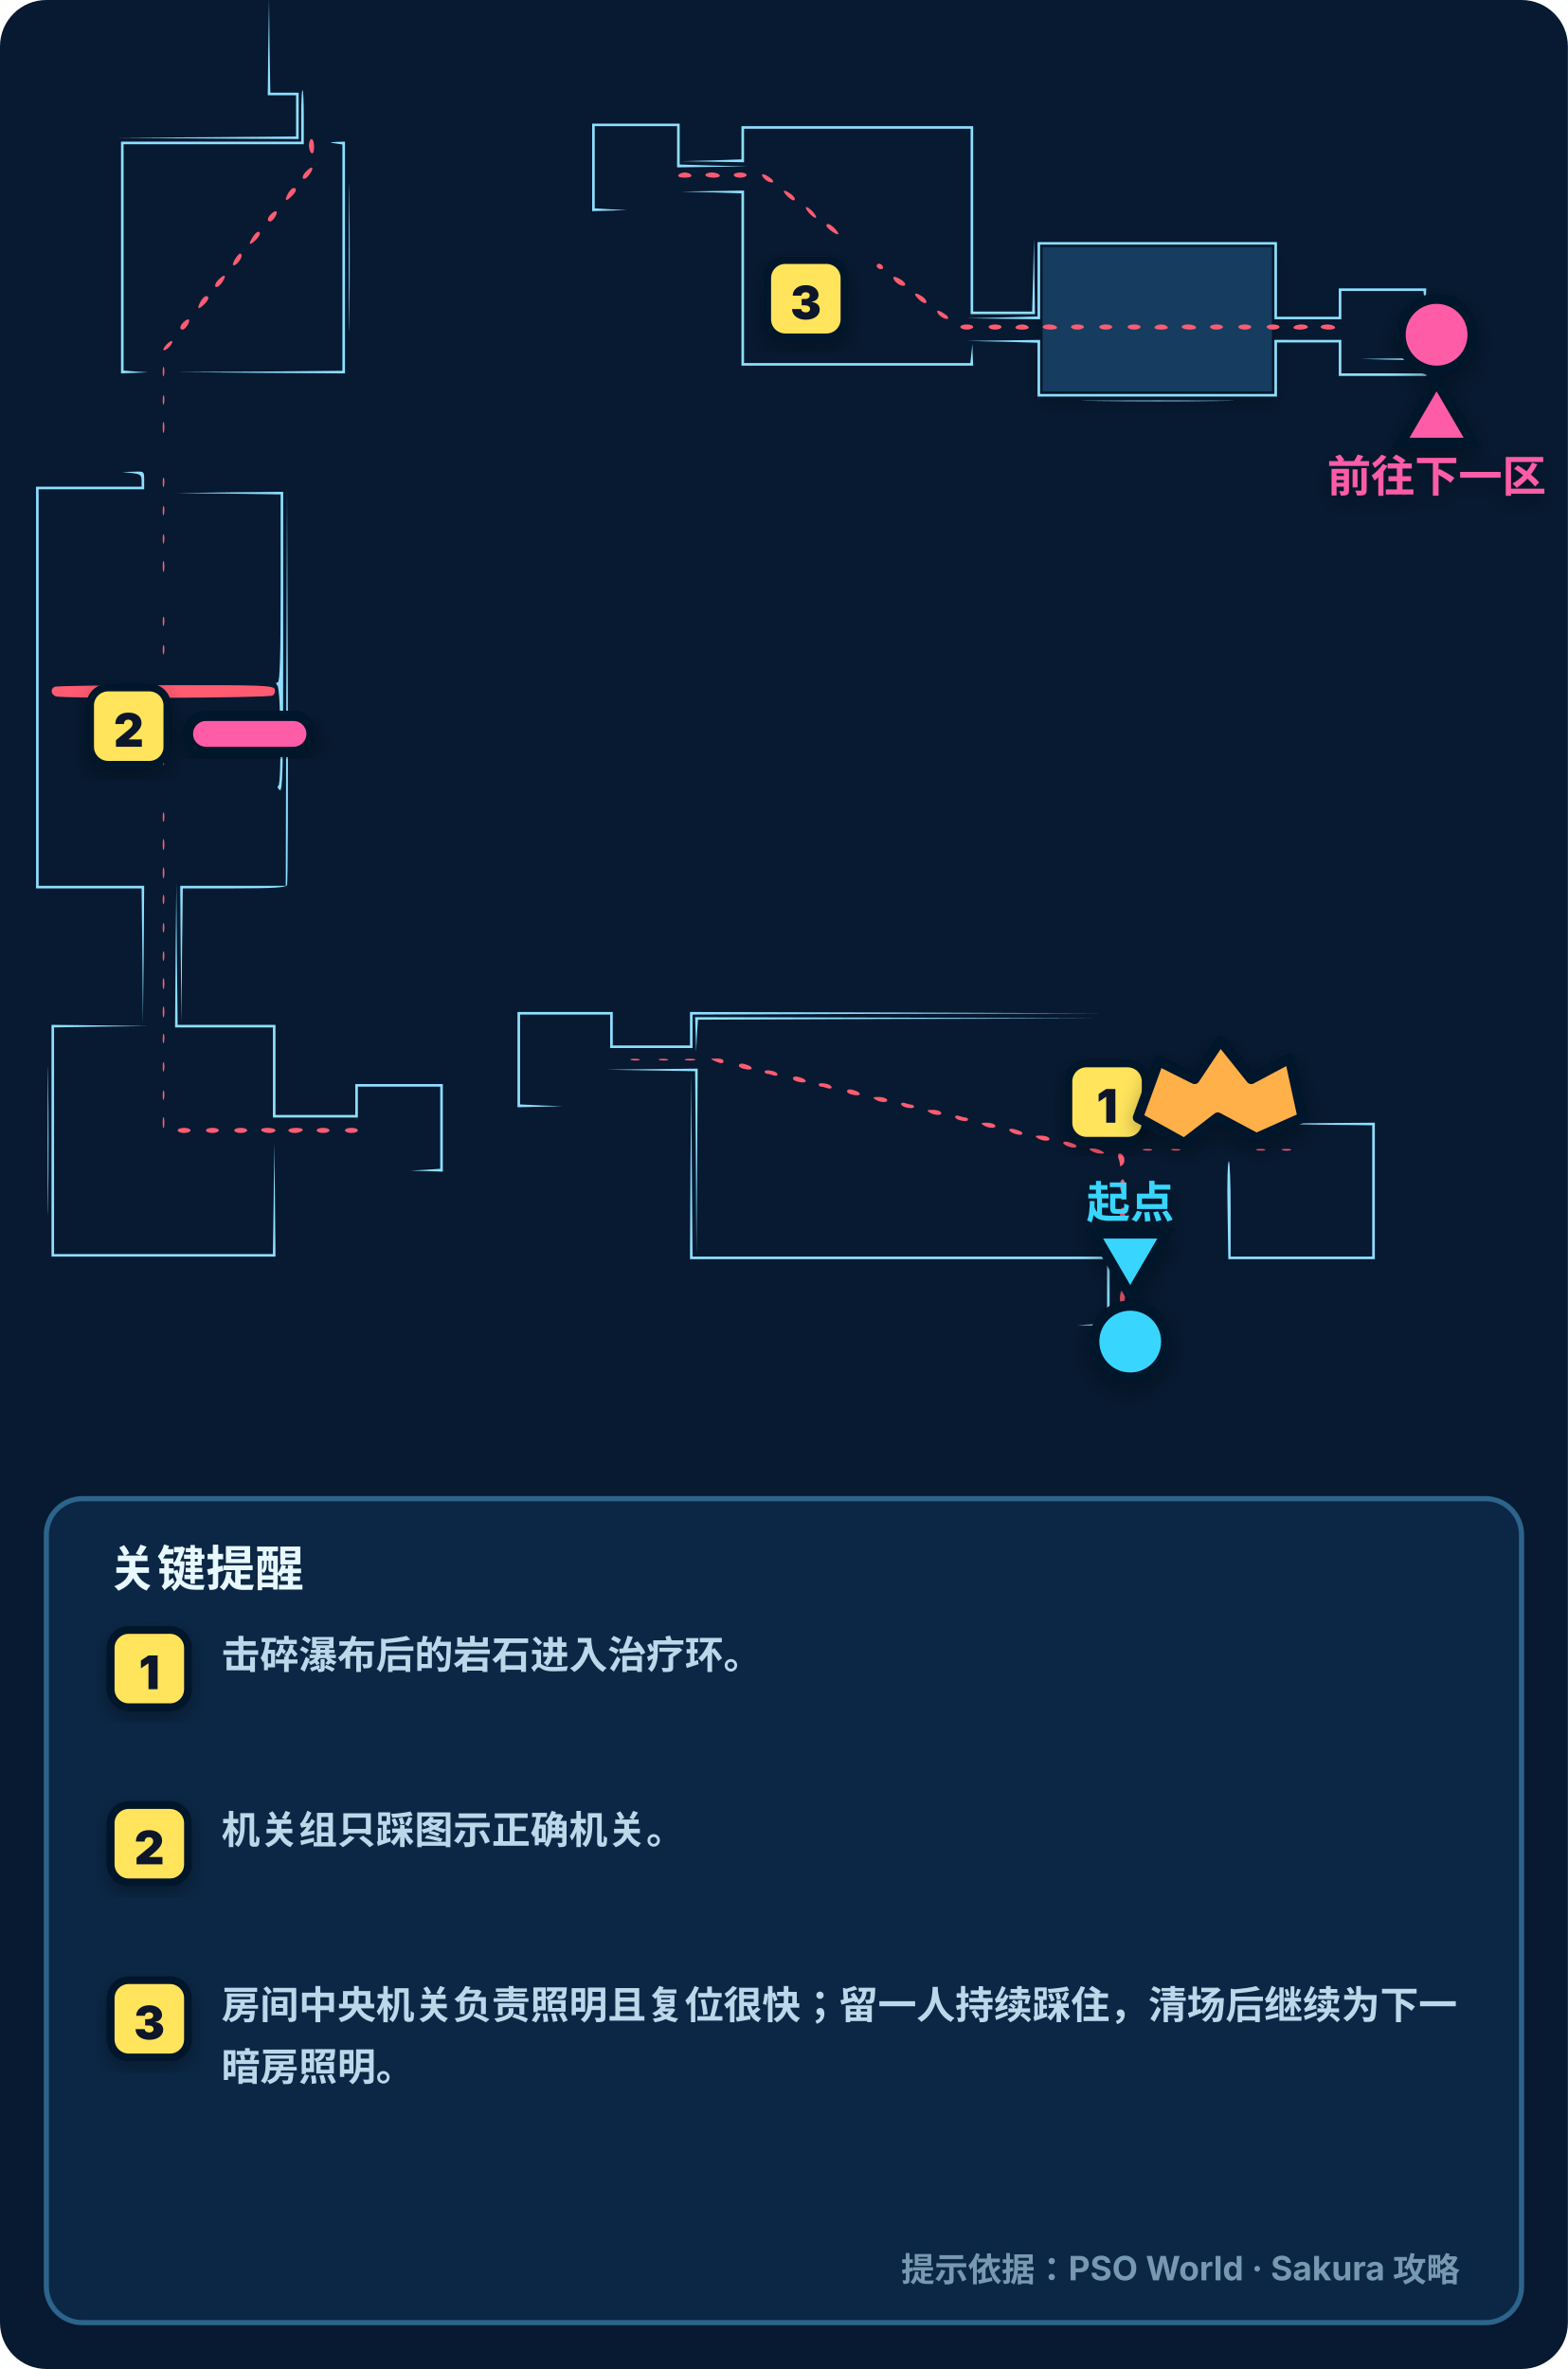
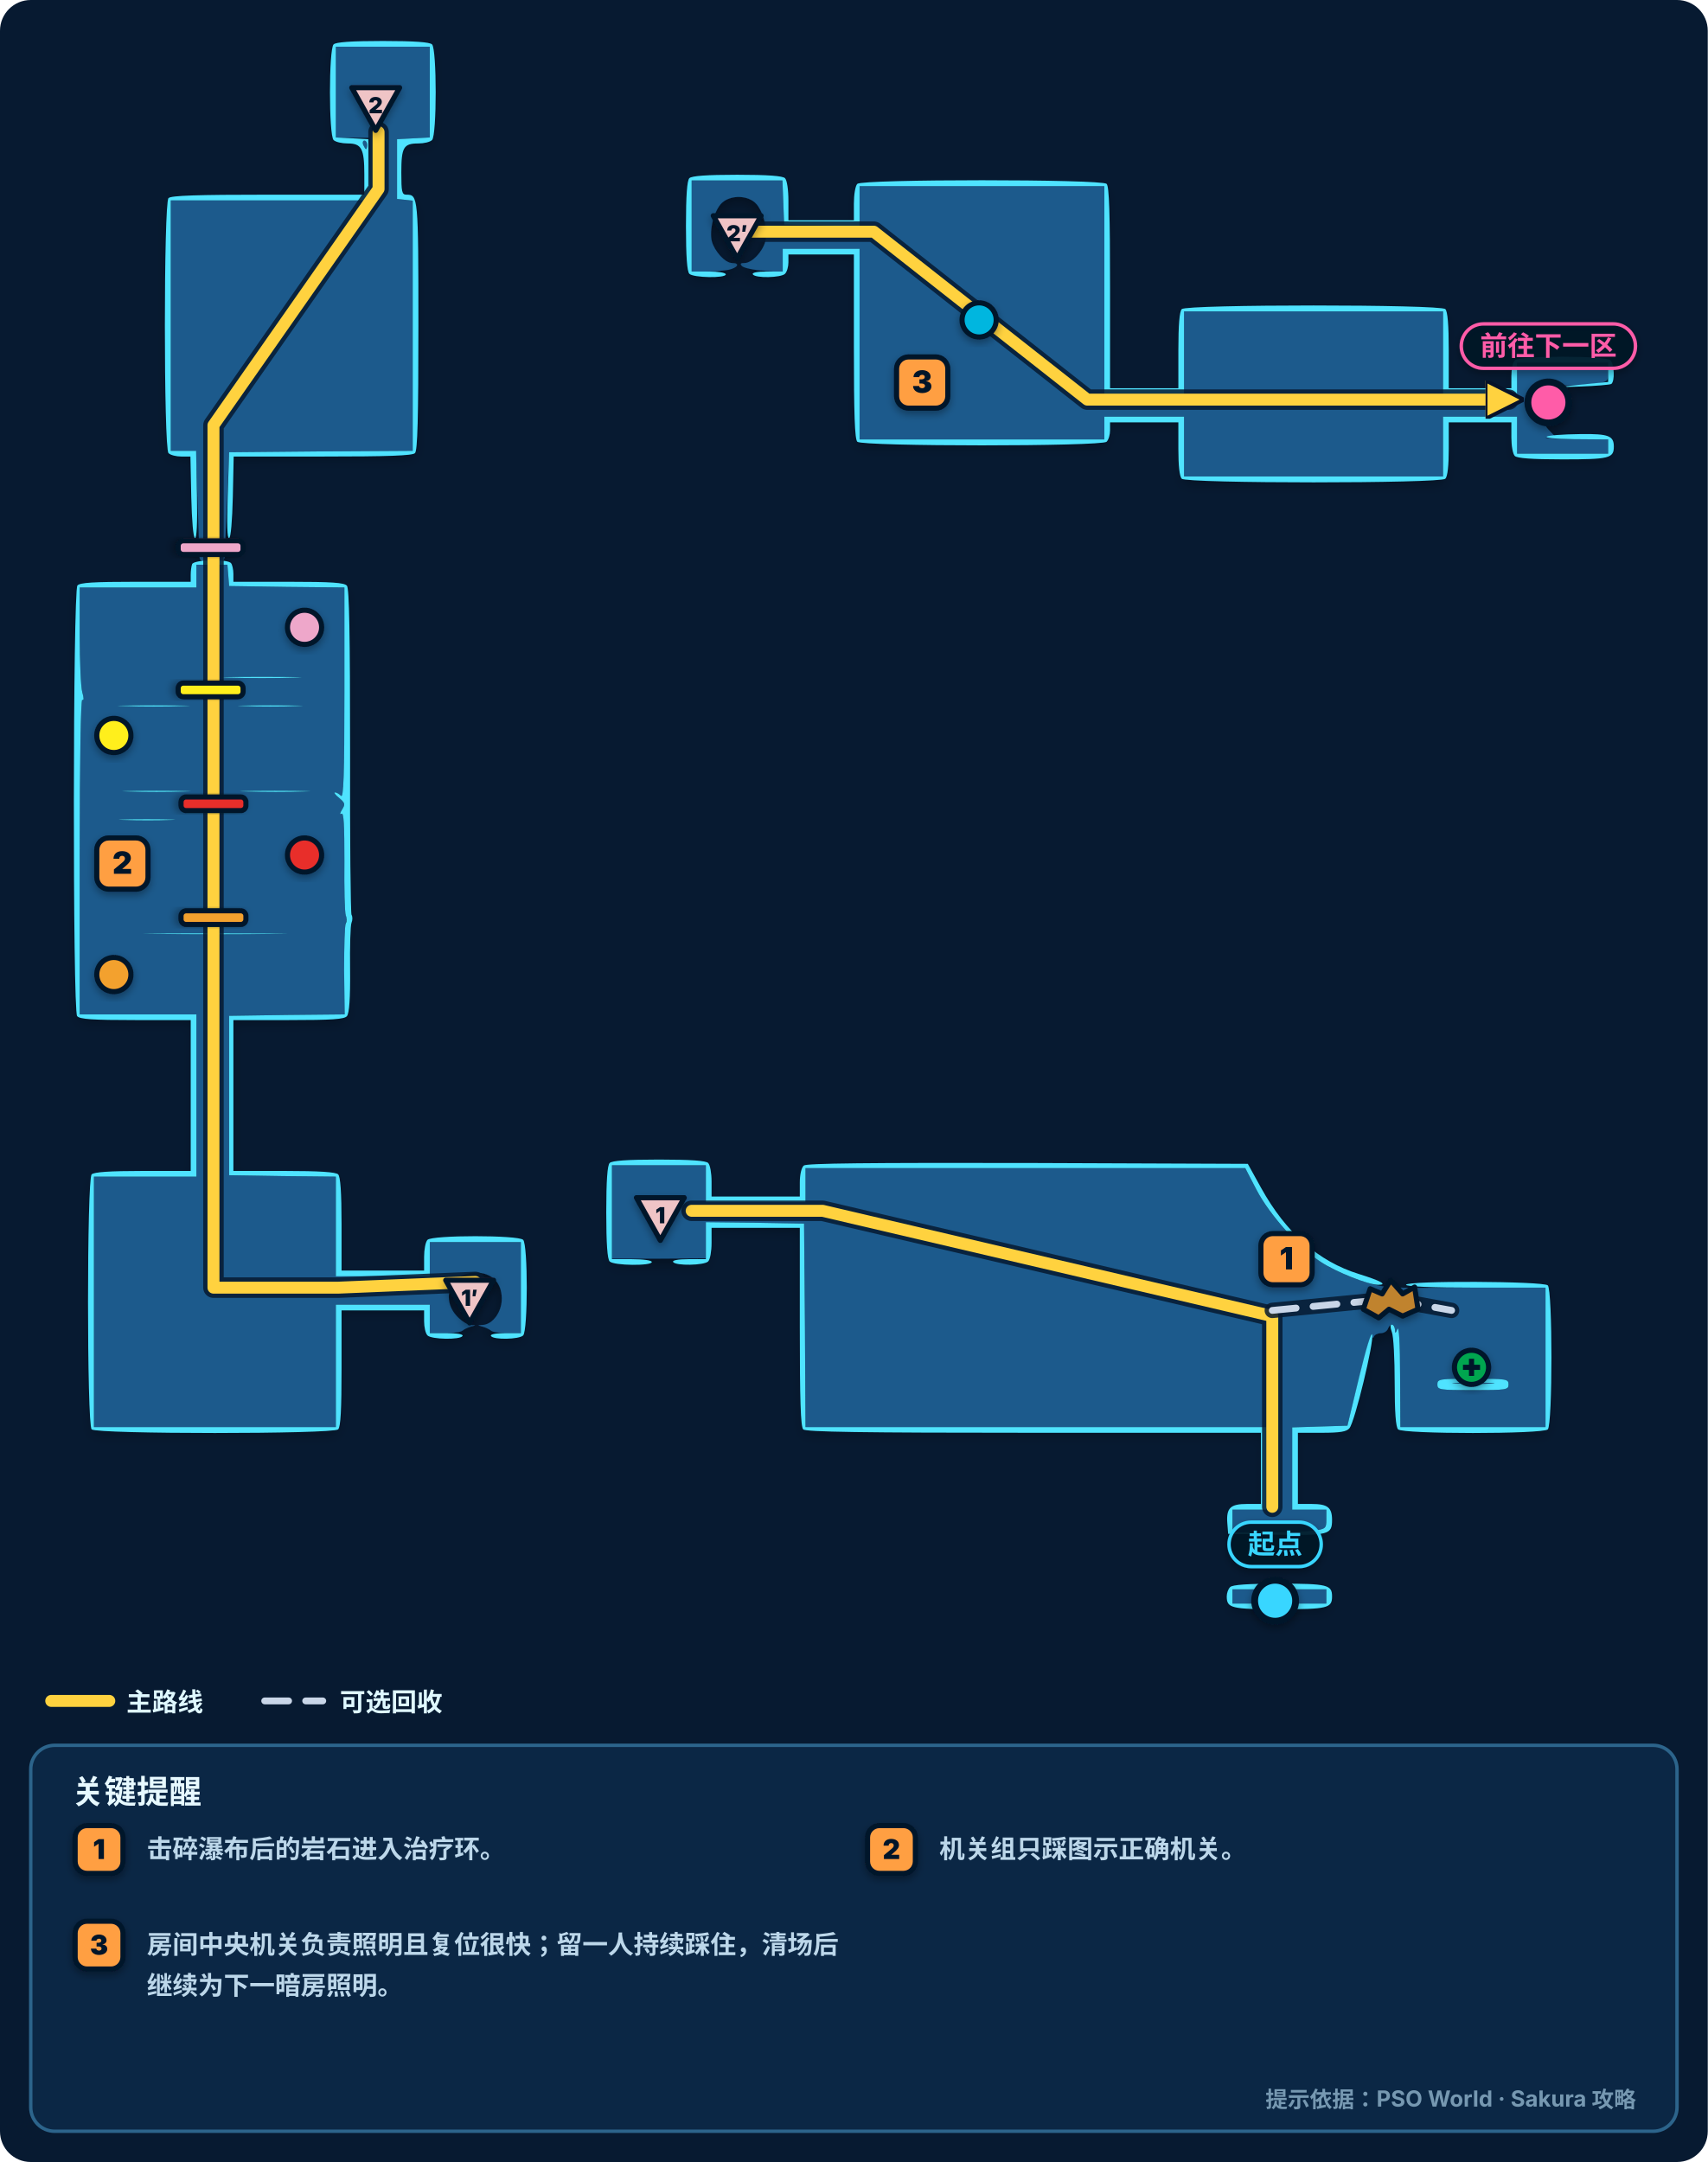
- <svg xmlns="http://www.w3.org/2000/svg" viewBox="0 0 609 920" role="img" aria-labelledby="title desc" shape-rendering="geometricPrecision">
+ <svg xmlns="http://www.w3.org/2000/svg" viewBox="0 0 1000 1266" role="img" aria-labelledby="title desc" shape-rendering="geometricPrecision">
  <defs>
-     <filter id="shadow" x="-20%" y="-20%" width="140%" height="140%">
-       <feDropShadow dx="0" dy="3" stdDeviation="4" flood-color="#000" flood-opacity=".32" />
+     <filter id="shadow" x="-30%" y="-30%" width="160%" height="160%">
+       <feDropShadow dx="0" dy="2" stdDeviation="2.5" flood-color="#000" flood-opacity=".35" />
    </filter>
+     <pattern id="dark-hatch" width="6" height="6" patternUnits="userSpaceOnUse" patternTransform="rotate(45)">
+       <rect width="6" height="6" fill="#000" fill-opacity=".25" />
+       <path d="M0 0V6" stroke="#4fe3ff" stroke-opacity=".25" stroke-width="1.8" />
+     </pattern>
+     <marker id="arrow-main" viewBox="0 0 10 10" refX="6" refY="5" markerWidth="3.2" markerHeight="3.2" orient="auto-start-reverse">
+       <path d="M0 0 10 5 0 10Z" fill="#ffd23f" stroke="#061329" stroke-width="1" />
+     </marker>
+     <marker id="arrow-split" viewBox="0 0 10 10" refX="6" refY="5" markerWidth="3.2" markerHeight="3.2" orient="auto-start-reverse">
+       <path d="M0 0 10 5 0 10Z" fill="#f5f7ff" stroke="#061329" stroke-width="1" />
+     </marker>
+     <marker id="arrow-solo" viewBox="0 0 10 10" refX="6" refY="5" markerWidth="3.2" markerHeight="3.2" orient="auto-start-reverse">
+       <path d="M0 0 10 5 0 10Z" fill="#b48cff" stroke="#061329" stroke-width="1" />
+     </marker>
  </defs>
-   <rect width="609" height="920" rx="18" fill="#071a31" />
-   <g transform="translate(0 0)">
+   <rect width="1000" height="1266" rx="18" fill="#071a31" />
+   <g transform="translate(20 24) scale(1.66667)">
    <g filter="url(#shadow)">
-       <g transform="translate(0,564) scale(0.1,-0.1)" fill="#173d60" stroke="none">
-         <path d="M4050 4400 l0 -280 445 0 445 0 0 280 0 280 -445 0 -445 0 0 -280z" />
+       <g transform="translate(0,564) scale(0.1,-0.1)" fill="#1f5a8c" stroke="none">
+         <path d="M1060 5460 l0 -160 60 0 60 0 0 -110 0 -110 -350 0 -350 0 0 -440 0 -440 44 0 44 0 6 -167 c3 -93 6 -180 6 -195 1 -26 4 -28 45 -28 41 0 44 2 45 28 0 15 4 101 8 192 l7 165 323 3 322 2 0 439 0 440 -27 3 -28 3 0 105 0 105 58 3 57 3 0 159 0 160 -165 0 -165 0 0 -160z M1156 5275 c4 -8 8 -15 10 -15 2 0 4 7 4 15 0 8 -4 15 -10 15 -5 0 -7 -7 -4 -15z M2310 4990 l0 -160 49 0 c27 0 63 3 80 6 33 7 43 24 13 24 -24 0 -61 40 -71 76 -10 39 8 109 35 135 30 28 88 28 118 0 27 -26 45 -96 35 -135 -10 -37 -47 -76 -73 -76 -15 0 -17 -3 -9 -11 6 -6 41 -14 77 -16 l66 -6 0 42 0 41 135 0 135 0 0 -335 0 -335 430 0 430 0 0 40 0 40 140 0 140 0 0 -105 0 -105 455 0 455 0 0 105 0 105 130 0 130 0 0 -65 0 -65 160 0 160 0 0 25 0 25 -122 1 c-68 1 -110 4 -94 6 l28 5 -22 23 c-31 33 -31 97 0 130 19 20 33 25 70 25 26 0 68 3 94 6 44 6 46 8 46 40 l0 34 -160 0 -160 0 0 -55 0 -55 -130 0 -130 0 0 145 0 145 -455 0 -455 0 0 -145 0 -145 -140 0 -140 0 0 365 0 365 -430 0 -430 0 0 -70 0 -71 -132 3 -133 3 -3 78 -3 77 -159 0 -160 0 0 -160z M570 3760 l0 -40 -205 0 -205 0 0 -168 c0 -92 4 -182 9 -200 6 -20 6 -30 0 -27 -5 4 -9 -207 -9 -549 l0 -556 205 0 205 0 0 -285 0 -285 -180 0 -180 0 0 -440 0 -440 425 0 425 0 0 215 0 215 165 0 165 0 0 -50 0 -50 53 0 c29 0 57 4 62 9 6 5 19 11 30 14 19 5 19 5 -1 6 -11 0 -33 14 -48 30 -60 63 -22 154 64 154 58 0 93 -35 93 -92 0 -47 -32 -90 -67 -92 -20 -1 -20 -1 -1 -6 11 -3 24 -9 30 -14 5 -5 31 -9 57 -9 l48 0 0 160 0 160 -160 0 -160 0 0 -60 0 -60 -165 0 -165 0 0 175 0 175 -187 2 -188 3 0 280 0 280 203 3 203 2 -1 153 c-1 83 1 160 5 169 4 9 4 22 0 28 -4 6 -6 90 -5 186 0 127 -2 174 -10 169 -7 -4 -6 2 2 15 12 19 10 23 -11 41 -13 10 -19 19 -14 19 5 0 14 -5 21 -12 9 -9 12 71 12 360 l0 372 -202 2 -203 3 -3 38 -3 37 -55 0 -54 0 0 -40z m343 -357 c-62 -2 -164 -2 -225 0 -62 1 -12 3 112 3 124 0 174 -2 113 -3z m-390 -100 c-57 -2 -149 -2 -205 0 -57 1 -11 3 102 3 113 0 159 -2 103 -3z m399 0 c-50 -2 -134 -2 -185 0 -50 1 -9 3 93 3 102 0 143 -2 92 -3z m-394 -300 c-54 -2 -142 -2 -195 0 -54 1 -10 3 97 3 107 0 151 -2 98 -3z m420 0 c-53 -2 -143 -2 -200 0 -57 1 -13 3 97 3 110 0 156 -2 103 -3z m-470 -100 c-42 -2 -114 -2 -160 0 -46 1 -11 3 77 3 88 0 125 -2 83 -3z m365 -400 c-111 -2 -295 -2 -410 0 -114 1 -24 2 202 2 226 0 319 -1 208 -2z M2030 1526 l0 -164 165 0 165 1 0 64 0 63 173 -2 172 -3 3 -357 2 -358 810 0 810 0 0 -145 0 -145 -60 0 -60 0 0 -40 0 -40 119 0 c65 0 139 3 165 6 44 6 46 8 46 40 l0 34 -60 0 -60 0 0 145 0 144 97 3 97 3 42 170 c23 94 43 161 44 150 1 -11 4 -15 7 -7 2 6 13 12 24 12 11 0 22 7 25 15 8 21 24 19 25 -2 0 -15 2 -15 9 2 5 12 9 -51 9 -162 l1 -183 255 0 255 0 0 246 0 245 -282 -1 c-280 -2 -284 -2 -364 24 -44 14 -107 43 -140 64 -81 53 -181 164 -229 255 l-40 77 -772 0 -773 0 0 -60 0 -60 -175 0 -175 0 0 65 0 65 -165 0 -165 0 0 -164z m3150 -606 c0 -19 -7 -20 -125 -20 -118 0 -125 1 -125 20 0 19 7 20 125 20 118 0 125 -1 125 -20z M4998 923 c34 -2 88 -2 120 0 31 2 3 3 -63 3 -66 0 -92 -1 -57 -3z M4210 175 l0 -25 165 0 165 0 0 25 0 25 -165 0 -165 0 0 -25z" />
      </g>
    </g>
-     <g>
-       <g transform="translate(0,564) scale(0.1,-0.1)" fill="#8edfff" stroke="none">
-         <path d="M1042 5458 l-2 -188 55 0 55 0 0 -80 0 -80 -347 -3 -348 -2 353 -3 352 -2 0 90 0 90 -55 0 -55 0 -3 183 -2 182 -3 -187z M1170 5190 l0 -100 -350 0 -350 0 0 -450 0 -450 53 2 52 2 -47 3 -48 4 0 440 0 439 350 0 350 0 0 105 c0 58 -2 105 -5 105 -3 0 -5 -45 -5 -100z M2300 4990 l0 -170 68 2 67 2 -62 3 -63 4 0 159 0 160 160 0 160 0 0 -80 0 -80 138 2 137 2 -132 3 -133 4 0 79 0 80 -170 0 -170 0 0 -170z M2880 5085 l0 -64 -117 -4 -118 -3 123 -2 122 -2 0 65 0 65 440 0 440 0 0 -360 0 -360 125 0 125 0 -2 148 -2 147 -3 -142 -4 -143 -114 0 -115 0 0 360 0 360 -450 0 -450 0 0 -65z M1355 4640 c0 -256 1 -360 2 -233 2 128 2 338 0 465 -1 128 -2 24 -2 -232z M1303 5083 l27 -4 0 -440 0 -439 -322 -3 -323 -2 328 -3 327 -2 0 450 0 450 -32 -1 c-31 -2 -31 -2 -5 -6z M2763 4893 l117 -4 0 -334 0 -335 450 0 450 0 -2 43 -1 42 -4 -37 -4 -38 -440 0 -439 0 0 335 0 335 -122 -2 -123 -2 118 -3z M4030 4555 l0 -144 -137 -4 -138 -3 143 -2 142 -2 0 145 0 145 455 0 455 0 0 -145 0 -145 130 0 130 0 0 55 0 55 159 0 160 0 4 -37 4 -38 1 43 2 42 -170 0 -170 0 0 -55 0 -55 -120 0 -120 0 0 145 0 145 -465 0 -465 0 0 -145z M3893 4313 l137 -4 0 -104 0 -105 465 0 465 0 0 105 0 105 120 0 120 0 0 -65 0 -65 170 0 170 0 0 35 0 35 -127 -2 -128 -2 123 -3 122 -4 0 -24 0 -25 -160 0 -160 0 0 65 0 65 -130 0 -130 0 0 -105 0 -105 -455 0 -455 0 0 105 0 105 -142 -2 -143 -2 138 -3z M4258 4083 c134 -2 350 -2 480 0 130 1 21 2 -243 2 -264 0 -371 -1 -237 -2z M513 3803 c32 -4 37 -8 37 -29 l0 -24 -205 0 -205 0 0 -780 0 -780 205 0 205 0 3 -262 2 -263 3 268 2 267 -205 0 -205 0 0 770 0 770 205 0 205 0 0 35 c0 35 0 35 -42 33 l-43 -1 38 -4z M1112 2973 l-2 -773 -205 0 -205 0 2 -267 3 -268 2 263 3 262 200 0 c151 0 202 3 205 13 3 6 4 356 3 777 l-3 765 -3 -772z M888 3723 l202 -3 0 -365 c0 -263 -3 -365 -11 -365 -8 0 -8 -4 -1 -13 13 -16 16 -384 3 -389 -5 -1 -3 -9 5 -16 12 -11 14 71 14 573 l0 585 -207 -2 -208 -3 203 -2z M682 1933 l-2 -283 190 0 190 0 0 -175 0 -175 165 0 165 0 0 60 0 60 160 0 160 0 0 -160 0 -159 -57 -4 -58 -3 63 -2 62 -2 0 170 0 170 -170 0 -170 0 0 -60 0 -60 -155 0 -155 0 0 175 0 175 -190 0 -190 0 -3 278 -2 277 -3 -282z M2010 1525 l0 -185 88 2 87 2 -82 3 -83 4 0 174 0 175 175 0 175 0 0 -65 0 -65 160 0 160 0 0 65 0 65 793 3 792 2 -797 3 -798 2 0 -65 0 -65 -150 0 -150 0 0 65 0 65 -185 0 -185 0 0 -185z M2702 1623 l2 -68 3 62 4 63 777 3 777 2 -782 3 -783 2 2 -67z M185 1210 c0 -256 1 -360 2 -233 2 128 2 338 0 465 -1 128 -2 24 -2 -232z M200 1210 l0 -450 435 0 435 0 -2 223 -3 222 -2 -217 -3 -218 -425 0 -425 0 0 440 0 440 183 3 182 2 -187 3 -188 2 0 -450z M2527 1483 l173 -3 3 -358 2 -357 3 363 2 362 -177 -2 -178 -2 172 -3z M2682 1113 l-2 -363 810 0 810 0 0 -125 0 -124 -57 -4 -58 -3 63 -2 62 -2 0 135 0 135 -810 0 -810 0 -3 358 -2 357 -3 -362z M5068 1273 l262 -3 0 -255 0 -255 -275 0 -275 0 0 185 c0 102 -3 185 -7 185 -5 0 -7 -85 -5 -190 l3 -190 284 0 285 0 0 265 0 265 -267 -2 -268 -3 263 -2z" />
-       </g>
+     <g transform="translate(0,564) scale(0.1,-0.1)" fill="#4fe3ff" stroke="none">
+       <path d="M1052 5628 c-17 -17 -17 -319 0 -336 7 -7 29 -12 50 -12 48 0 58 -18 58 -109 l0 -71 -338 0 c-250 0 -341 -3 -350 -12 -17 -17 -17 -879 0 -896 7 -7 27 -12 45 -12 l32 0 3 -142 c2 -83 7 -143 13 -145 6 -2 9 52 7 152 l-3 155 -44 0 -45 0 0 440 0 440 350 0 351 0 -3 108 -3 107 -57 3 -58 3 0 159 0 160 165 0 165 0 0 -160 0 -159 -57 -3 -58 -3 0 -105 0 -105 28 -3 27 -3 0 -440 0 -439 -322 -2 -323 -3 -5 -153 c-3 -99 -2 -151 5 -149 6 2 11 62 13 145 l3 142 312 0 c230 0 316 3 325 12 9 9 12 122 12 448 0 454 -1 460 -42 460 -16 0 -18 10 -18 78 0 89 8 102 60 102 20 0 41 5 48 12 17 17 17 319 0 336 -8 8 -61 12 -173 12 -112 0 -165 -4 -173 -12z m118 -353 c0 -8 -2 -15 -4 -15 -2 0 -6 7 -10 15 -3 8 -1 15 4 15 6 0 10 -7 10 -15z M2302 5158 c-8 -8 -12 -60 -12 -168 0 -108 4 -160 12 -168 14 -14 128 -16 128 -2 0 6 -27 10 -60 10 l-60 0 0 160 0 160 160 0 159 0 3 -77 3 -78 133 -3 132 -3 0 71 0 70 430 0 430 0 0 -365 0 -365 140 0 140 0 0 145 0 145 455 0 455 0 0 -145 0 -145 130 0 130 0 0 55 0 55 160 0 160 0 0 -34 0 -34 -62 -6 c-122 -12 -132 -14 -35 -10 54 2 102 6 108 9 13 9 11 69 -3 83 -17 17 -319 17 -336 0 -7 -7 -12 -31 -12 -55 l0 -43 -110 0 -110 0 0 133 c0 90 -4 137 -12 145 -17 17 -909 17 -926 0 -8 -8 -12 -55 -12 -145 l0 -133 -120 0 -120 0 0 353 c0 261 -3 356 -12 365 -17 17 -859 17 -876 0 -7 -7 -12 -38 -12 -70 l0 -58 -115 0 -115 0 0 68 c0 40 -5 73 -12 80 -8 8 -60 12 -168 12 -108 0 -160 -4 -168 -12z M2630 4870 l0 -40 -56 0 c-34 0 -53 -4 -49 -10 9 -14 99 -12 113 2 7 7 12 25 12 40 l0 28 115 0 115 0 0 -323 c0 -238 3 -326 12 -335 17 -17 859 -17 876 0 7 7 12 25 12 40 l0 28 120 0 120 0 0 -93 c0 -59 4 -97 12 -105 17 -17 909 -17 926 0 8 8 12 46 12 105 l0 93 110 0 110 0 0 -53 c0 -29 5 -58 12 -65 8 -8 60 -12 168 -12 164 0 180 4 180 45 0 38 -19 45 -114 44 -146 -2 -169 -16 -28 -18 l122 -1 0 -25 0 -25 -160 0 -160 0 0 65 0 65 -130 0 -130 0 0 -105 0 -105 -455 0 -455 0 0 105 0 105 -140 0 -140 0 0 -40 0 -40 -430 0 -430 0 0 335 0 335 -135 0 -135 0 0 -40z M555 3802 c-3 -8 -5 -25 -5 -38 l0 -24 -194 0 c-147 0 -196 -3 -204 -13 -16 -19 -17 -1495 -1 -1513 9 -11 54 -14 205 -14 l194 0 0 -265 0 -265 -168 0 c-117 0 -172 -4 -180 -12 -17 -17 -17 -879 0 -896 17 -17 849 -17 866 0 9 9 12 70 12 215 l0 203 145 0 145 0 0 -38 c0 -21 5 -43 12 -50 14 -14 114 -16 123 -2 4 6 -17 10 -54 10 l-61 0 0 50 0 50 -165 0 -165 0 0 -215 0 -215 -425 0 -425 0 0 440 0 440 180 0 180 0 0 285 0 285 -205 0 -205 0 0 556 c0 342 4 553 9 549 6 -3 6 7 0 27 -5 18 -9 108 -9 200 l0 168 205 0 205 0 0 40 0 40 54 0 55 0 3 -37 3 -38 203 -3 202 -2 0 -372 c0 -289 -3 -369 -12 -360 -7 7 -16 12 -21 12 -5 0 1 -9 14 -19 21 -18 23 -22 11 -41 -8 -13 -9 -19 -2 -15 8 5 10 -41 10 -167 -1 -95 1 -181 5 -190 4 -9 4 -22 0 -28 -4 -6 -6 -81 -6 -165 l2 -155 -203 -2 -203 -3 0 -280 0 -280 188 -3 187 -2 0 -175 0 -175 165 0 165 0 0 60 0 60 160 0 160 0 0 -160 0 -160 -56 0 c-34 0 -53 -4 -49 -10 9 -14 99 -12 113 2 17 17 17 319 0 336 -17 17 -319 17 -336 0 -7 -7 -12 -34 -12 -60 l0 -48 -145 0 -145 0 0 163 c0 113 -4 167 -12 175 -8 8 -65 12 -190 12 l-178 0 0 265 0 265 194 0 c154 0 196 3 205 14 8 10 12 62 11 163 -1 81 1 156 5 165 4 9 4 22 0 28 -3 5 -6 265 -5 576 0 410 -3 570 -11 580 -9 11 -53 14 -205 14 l-194 0 0 28 c0 15 -4 32 -8 37 -11 16 -131 13 -137 -3z M688 3403 c61 -2 163 -2 225 0 61 1 11 3 -113 3 -124 0 -174 -2 -112 -3z M318 3303 c56 -2 148 -2 205 0 56 1 10 3 -103 3 -113 0 -159 -2 -102 -3z M737 3303 c51 -2 135 -2 185 0 51 1 10 3 -92 3 -102 0 -143 -2 -93 -3z M333 3003 c53 -2 141 -2 195 0 53 1 9 3 -98 3 -107 0 -151 -2 -97 -3z M748 3003 c57 -2 147 -2 200 0 53 1 7 3 -103 3 -110 0 -154 -2 -97 -3z M318 2903 c46 -2 118 -2 160 0 42 1 5 3 -83 3 -88 0 -123 -2 -77 -3z M433 2503 c115 -2 299 -2 410 0 111 1 18 2 -208 2 -226 0 -316 -1 -202 -2z M2022 1698 c-8 -8 -12 -61 -12 -173 0 -112 4 -165 12 -173 15 -15 148 -16 148 -2 0 6 -30 10 -70 10 l-70 0 0 165 0 165 165 0 165 0 0 -65 0 -65 175 0 175 0 0 60 0 60 773 0 772 0 40 -77 c46 -88 151 -205 226 -253 55 -36 167 -80 201 -80 35 0 9 14 -68 38 -142 44 -256 145 -343 302 l-47 85 -773 3 c-563 1 -777 -1 -787 -9 -8 -7 -14 -31 -14 -60 l0 -49 -155 0 -155 0 0 53 c0 29 -5 58 -12 65 -8 8 -61 12 -173 12 -112 0 -165 -4 -173 -12z M2360 1425 l0 -65 -61 0 c-37 0 -58 -4 -54 -10 9 -14 109 -12 123 2 7 7 12 36 12 65 l0 53 155 0 155 0 0 -348 c0 -257 3 -351 12 -360 9 -9 203 -12 810 -12 l798 0 0 -125 0 -125 -49 0 c-58 0 -73 -14 -69 -67 l3 -38 169 -3 c185 -3 196 0 196 52 0 44 -16 56 -72 56 l-48 0 0 125 0 125 84 0 c65 0 87 4 97 16 19 22 87 304 80 329 -3 12 -22 -51 -46 -150 l-41 -170 -97 -3 -97 -3 0 -144 0 -145 60 0 60 0 0 -34 c0 -32 -2 -34 -46 -40 -26 -3 -100 -6 -165 -6 l-119 0 0 40 0 40 60 0 60 0 0 145 0 145 -810 0 -810 0 -2 358 -3 357 -172 3 -173 2 0 -65z M4820 1270 c0 -6 88 -10 245 -10 l245 0 0 -245 0 -245 -255 0 -255 0 -1 183 c0 111 -4 174 -9 162 -7 -17 -9 -17 -9 -2 -1 9 -5 17 -11 17 -6 0 -6 -9 0 -26 6 -14 10 -94 10 -178 0 -105 4 -156 12 -164 17 -17 509 -17 526 0 17 17 17 489 0 506 -15 15 -498 17 -498 2z M4930 920 c0 -19 7 -20 125 -20 118 0 125 1 125 20 0 19 -7 20 -125 20 -118 0 -125 -1 -125 -20z m188 3 c-32 -2 -86 -2 -120 0 -35 2 -9 3 57 3 66 0 94 -1 63 -3z M4202 208 c-7 -7 -12 -21 -12 -33 0 -41 16 -45 185 -45 169 0 185 4 185 45 0 41 -16 45 -185 45 -112 0 -165 -4 -173 -12z m338 -33 l0 -25 -165 0 -165 0 0 25 0 25 165 0 165 0 0 -25z" />
    </g>
-     <g>
-       <g transform="translate(0,564) scale(0.1,-0.1)" fill="#ff5c72" stroke="none">
-         <path d="M1200 5076 c0 -14 5 -28 10 -31 6 -4 10 7 10 24 0 17 -4 31 -10 31 -5 0 -10 -11 -10 -24z M1186 4971 c-10 -11 -13 -22 -8 -25 6 -3 17 5 26 19 19 29 7 33 -18 6z M2635 4960 c-4 -6 7 -10 25 -10 18 0 29 4 25 10 -3 6 -15 10 -25 10 -10 0 -22 -4 -25 -10z M2740 4960 c0 -5 14 -10 31 -10 17 0 28 4 24 10 -3 6 -17 10 -31 10 -13 0 -24 -4 -24 -10z M2850 4960 c0 -5 11 -10 25 -10 14 0 25 5 25 10 0 6 -11 10 -25 10 -14 0 -25 -4 -25 -10z M2960 4961 c0 -13 28 -33 41 -29 6 2 0 12 -15 21 -14 10 -26 13 -26 8z M1120 4891 c-16 -30 -12 -36 10 -16 21 19 26 35 10 35 -5 0 -14 -9 -20 -19z M3058 4878 c12 -12 25 -19 28 -15 4 4 -1 14 -12 22 -29 22 -41 18 -16 -7z M3130 4833 c0 -5 9 -18 20 -28 11 -10 20 -14 20 -8 0 5 -9 18 -20 28 -11 10 -20 14 -20 8z M1052 4808 c-14 -14 -16 -28 -2 -28 5 0 14 9 20 20 12 22 1 27 -18 8z M3210 4764 c0 -9 32 -33 44 -34 5 0 1 9 -9 20 -18 20 -35 26 -35 14z M982 4720 c-18 -29 -15 -36 8 -15 20 18 26 35 12 35 -4 0 -13 -9 -20 -20z M917 4640 c-9 -13 -14 -26 -12 -29 9 -8 38 26 33 40 -3 8 -10 5 -21 -11z M3406 4611 c-3 -5 1 -11 9 -15 8 -3 15 -1 15 4 0 13 -18 22 -24 11z M846 4551 c-10 -11 -13 -22 -8 -25 6 -3 17 5 26 19 19 29 7 33 -18 6z M3470 4562 c0 -13 23 -32 38 -32 7 0 10 4 7 10 -9 14 -45 32 -45 22z M3568 4478 c12 -12 25 -18 29 -14 4 4 -1 14 -11 22 -31 22 -43 17 -18 -8z M780 4471 c-16 -30 -12 -36 10 -16 21 19 26 35 10 35 -5 0 -14 -9 -20 -19z M3640 4431 c0 -13 28 -33 41 -29 6 2 0 12 -15 21 -14 10 -26 13 -26 8z M712 4388 c-14 -14 -16 -28 -2 -28 5 0 14 9 20 20 12 22 1 27 -18 8z M3730 4370 c0 -5 11 -10 25 -10 14 0 25 5 25 10 0 6 -11 10 -25 10 -14 0 -25 -4 -25 -10z M3840 4370 c0 -5 11 -10 25 -10 14 0 25 5 25 10 0 6 -11 10 -25 10 -14 0 -25 -4 -25 -10z M3945 4370 c-4 -6 7 -10 25 -10 18 0 29 4 25 10 -3 6 -15 10 -25 10 -10 0 -22 -4 -25 -10z M4050 4370 c0 -5 14 -10 31 -10 17 0 28 4 24 10 -3 6 -17 10 -31 10 -13 0 -24 -4 -24 -10z M4160 4370 c0 -5 11 -10 25 -10 14 0 25 5 25 10 0 6 -11 10 -25 10 -14 0 -25 -4 -25 -10z M4270 4370 c0 -5 11 -10 25 -10 14 0 25 5 25 10 0 6 -11 10 -25 10 -14 0 -25 -4 -25 -10z M4380 4370 c0 -5 11 -10 25 -10 14 0 25 5 25 10 0 6 -11 10 -25 10 -14 0 -25 -4 -25 -10z M4485 4370 c-4 -6 7 -10 25 -10 18 0 29 4 25 10 -3 6 -15 10 -25 10 -10 0 -22 -4 -25 -10z M4590 4370 c0 -5 14 -10 31 -10 17 0 28 4 24 10 -3 6 -17 10 -31 10 -13 0 -24 -4 -24 -10z M4700 4370 c0 -5 11 -10 25 -10 14 0 25 5 25 10 0 6 -11 10 -25 10 -14 0 -25 -4 -25 -10z M4810 4370 c0 -5 11 -10 25 -10 14 0 25 5 25 10 0 6 -11 10 -25 10 -14 0 -25 -4 -25 -10z M4920 4370 c0 -5 11 -10 25 -10 14 0 25 5 25 10 0 6 -11 10 -25 10 -14 0 -25 -4 -25 -10z M5025 4370 c-4 -6 7 -10 24 -10 17 0 31 5 31 10 0 6 -11 10 -24 10 -14 0 -28 -4 -31 -10z M5130 4370 c0 -5 14 -10 31 -10 17 0 28 4 24 10 -3 6 -17 10 -31 10 -13 0 -24 -4 -24 -10z M645 4300 c-10 -11 -13 -20 -8 -20 13 0 38 29 31 35 -3 3 -13 -4 -23 -15z M632 4195 c0 -16 2 -22 5 -12 2 9 2 23 0 30 -3 6 -5 -1 -5 -18z M632 4085 c0 -16 2 -22 5 -12 2 9 2 23 0 30 -3 6 -5 -1 -5 -18z M632 3980 c0 -19 2 -27 5 -17 2 9 2 25 0 35 -3 9 -5 1 -5 -18z M632 3765 c0 -16 2 -22 5 -12 2 9 2 23 0 30 -3 6 -5 -1 -5 -18z M632 3655 c0 -16 2 -22 5 -12 2 9 2 23 0 30 -3 6 -5 -1 -5 -18z M632 3545 c0 -16 2 -22 5 -12 2 9 2 23 0 30 -3 6 -5 -1 -5 -18z M632 3440 c0 -19 2 -27 5 -17 2 9 2 25 0 35 -3 9 -5 1 -5 -18z M632 3225 c0 -16 2 -22 5 -12 2 9 2 23 0 30 -3 6 -5 -1 -5 -18z M632 3115 c0 -16 2 -22 5 -12 2 9 2 23 0 30 -3 6 -5 -1 -5 -18z M213 2973 c-18 -7 -16 -30 3 -37 25 -10 827 -7 843 3 8 5 11 16 8 25 -6 14 -50 16 -424 15 -230 0 -424 -3 -430 -6z M632 2890 c0 -14 2 -19 5 -12 2 6 2 18 0 25 -3 6 -5 1 -5 -13z M917 2812 c-36 -40 -9 -102 45 -102 49 0 78 69 42 104 -21 22 -67 20 -87 -2z M632 2790 c0 -19 2 -27 5 -17 2 9 2 25 0 35 -3 9 -5 1 -5 -18z M632 2685 c0 -16 2 -22 5 -12 2 9 2 23 0 30 -3 6 -5 -1 -5 -18z M632 2465 c0 -16 2 -22 5 -12 2 9 2 23 0 30 -3 6 -5 -1 -5 -18z M632 2360 c0 -19 2 -27 5 -17 2 9 2 25 0 35 -3 9 -5 1 -5 -18z M632 2250 c0 -19 2 -27 5 -17 2 9 2 25 0 35 -3 9 -5 1 -5 -18z M632 2145 c0 -16 2 -22 5 -12 2 9 2 23 0 30 -3 6 -5 -1 -5 -18z M632 2035 c0 -16 2 -22 5 -12 2 9 2 23 0 30 -3 6 -5 -1 -5 -18z M632 1925 c0 -16 2 -22 5 -12 2 9 2 23 0 30 -3 6 -5 -1 -5 -18z M632 1820 c0 -19 2 -27 5 -17 2 9 2 25 0 35 -3 9 -5 1 -5 -18z M632 1710 c0 -19 2 -27 5 -17 2 9 2 25 0 35 -3 9 -5 1 -5 -18z M632 1605 c0 -16 2 -22 5 -12 2 9 2 23 0 30 -3 6 -5 -1 -5 -18z M2453 1523 c9 -2 23 -2 30 0 6 3 -1 5 -18 5 -16 0 -22 -2 -12 -5z M2563 1523 c9 -2 23 -2 30 0 6 3 -1 5 -18 5 -16 0 -22 -2 -12 -5z M2663 1523 c9 -2 25 -2 35 0 9 3 1 5 -18 5 -19 0 -27 -2 -17 -5z M2775 1520 c27 -12 35 -12 35 0 0 6 -12 10 -27 9 -25 0 -26 -1 -8 -9z M632 1495 c0 -16 2 -22 5 -12 2 9 2 23 0 30 -3 6 -5 -1 -5 -18z M2870 1501 c0 -5 11 -11 25 -13 28 -6 34 6 9 16 -22 8 -34 7 -34 -3z M2970 1479 c0 -5 4 -9 9 -9 5 0 16 -3 25 -6 9 -3 16 -2 16 4 0 5 -11 12 -25 14 -14 3 -25 1 -25 -3z M3080 1451 c0 -5 11 -11 25 -13 28 -6 34 6 9 16 -22 8 -34 7 -34 -3z M3180 1429 c0 -5 4 -9 9 -9 5 0 16 -3 25 -6 9 -3 16 -2 16 4 0 5 -11 12 -25 14 -14 3 -25 1 -25 -3z M632 1385 c0 -16 2 -22 5 -12 2 9 2 23 0 30 -3 6 -5 -1 -5 -18z M3290 1401 c0 -5 11 -11 25 -13 28 -6 34 6 9 16 -22 8 -34 7 -34 -3z M3400 1370 c20 -13 53 -13 45 0 -3 6 -18 10 -33 10 -21 0 -24 -2 -12 -10z M3500 1352 c0 -5 11 -12 25 -14 14 -3 25 -1 25 3 0 5 -4 9 -9 9 -5 0 -16 3 -25 6 -9 3 -16 2 -16 -4z M3610 1320 c20 -13 53 -13 45 0 -3 6 -18 10 -33 10 -21 0 -24 -2 -12 -10z M632 1280 c0 -19 2 -27 5 -17 2 9 2 25 0 35 -3 9 -5 1 -5 -18z M3710 1302 c0 -5 11 -12 25 -14 14 -3 25 -1 25 3 0 5 -4 9 -9 9 -5 0 -16 3 -25 6 -9 3 -16 2 -16 -4z M3820 1270 c20 -13 53 -13 45 0 -3 6 -18 10 -33 10 -21 0 -24 -2 -12 -10z M690 1250 c0 -5 11 -10 25 -10 14 0 25 5 25 10 0 6 -11 10 -25 10 -14 0 -25 -4 -25 -10z M800 1250 c0 -5 11 -10 25 -10 14 0 25 5 25 10 0 6 -11 10 -25 10 -14 0 -25 -4 -25 -10z M910 1250 c0 -5 11 -10 25 -10 14 0 25 5 25 10 0 6 -11 10 -25 10 -14 0 -25 -4 -25 -10z M1015 1250 c3 -5 17 -10 31 -10 13 0 24 5 24 10 0 6 -14 10 -31 10 -17 0 -28 -4 -24 -10z M1120 1250 c0 -5 11 -10 24 -10 14 0 28 5 31 10 4 6 -7 10 -24 10 -17 0 -31 -4 -31 -10z M1230 1250 c0 -5 11 -10 25 -10 14 0 25 5 25 10 0 6 -11 10 -25 10 -14 0 -25 -4 -25 -10z M1340 1250 c0 -5 11 -10 25 -10 14 0 25 5 25 10 0 6 -11 10 -25 10 -14 0 -25 -4 -25 -10z M3920 1252 c0 -10 41 -24 49 -17 6 7 0 11 -26 19 -13 4 -23 3 -23 -2z M4030 1220 c20 -13 53 -13 45 0 -3 6 -18 10 -33 10 -21 0 -24 -2 -12 -10z M4130 1202 c0 -10 41 -24 49 -17 6 7 0 11 -26 19 -13 4 -23 3 -23 -2z M4240 1170 c8 -5 24 -10 35 -10 17 0 17 2 5 10 -8 5 -24 10 -35 10 -17 0 -17 -2 -5 -10z M4443 1173 c9 -2 23 -2 30 0 6 3 -1 5 -18 5 -16 0 -22 -2 -12 -5z M4553 1173 c9 -2 23 -2 30 0 6 3 -1 5 -18 5 -16 0 -22 -2 -12 -5z M4883 1173 c9 -2 23 -2 30 0 6 3 -1 5 -18 5 -16 0 -22 -2 -12 -5z M4983 1173 c9 -2 23 -2 30 0 6 3 -1 5 -18 5 -16 0 -22 -2 -12 -5z M4344 1144 c3 -9 6 -21 6 -27 0 -8 3 -8 11 0 13 13 5 43 -12 43 -6 0 -8 -7 -5 -16z M4350 1035 c0 -14 5 -25 10 -25 6 0 10 11 10 25 0 14 -4 25 -10 25 -5 0 -10 -11 -10 -25z M4350 925 c0 -14 5 -25 10 -25 6 0 10 11 10 25 0 14 -4 25 -10 25 -5 0 -10 -11 -10 -25z M4350 815 c0 -14 5 -25 10 -25 6 0 10 11 10 25 0 14 -4 25 -10 25 -5 0 -10 -11 -10 -25z M4350 711 c0 -17 5 -31 10 -31 6 0 10 11 10 24 0 14 -4 28 -10 31 -6 4 -10 -7 -10 -24z M4350 599 c0 -17 4 -28 10 -24 6 3 10 17 10 31 0 13 -4 24 -10 24 -5 0 -10 -14 -10 -31z M4350 495 c0 -14 5 -25 10 -25 6 0 10 11 10 25 0 14 -4 25 -10 25 -5 0 -10 -11 -10 -25z" />
-       </g>
+     <path d="M435 515 L435 448 L277 411 L231 411" fill="none" stroke="#071a31" stroke-opacity=".85" stroke-width="7.2" stroke-linecap="round" stroke-linejoin="round" />
+     <path data-role="main" d="M435 515 L435 448 L277 411 L231 411" fill="none" stroke="#ffd23f" stroke-width="4.2" stroke-linecap="round" stroke-linejoin="round" />
+     <path d="M155 436 L107 438 L63 438 L63 135 L121 52 L121 32" fill="none" stroke="#071a31" stroke-opacity=".85" stroke-width="7.2" stroke-linecap="round" stroke-linejoin="round" />
+     <path data-role="main" d="M155 436 L107 438 L63 438 L63 135 L121 52 L121 32" fill="none" stroke="#ffd23f" stroke-width="4.2" stroke-linecap="round" stroke-linejoin="round" />
+     <path d="M252 67 L295 67 L370 126 L518 126" fill="none" stroke="#071a31" stroke-opacity=".85" stroke-width="7.2" stroke-linecap="round" stroke-linejoin="round" />
+     <path data-role="main" d="M252 67 L295 67 L370 126 L518 126" fill="none" stroke="#ffd23f" stroke-width="4.2" stroke-linecap="round" stroke-linejoin="round" marker-end="url(#arrow-main)" />
+     <path d="M435 446 L476 442 L498 446" fill="none" stroke="#071a31" stroke-opacity=".85" stroke-width="5.4" stroke-linecap="round" stroke-linejoin="round" />
+     <path data-role="optional" d="M435 446 L476 442 L498 446" fill="none" stroke="#c9d6e8" stroke-width="2.4" stroke-linecap="round" stroke-linejoin="round" stroke-dasharray="8.4 6" />
+     <g transform="translate(476 442) scale(0.6)" stroke="#061329" stroke-width="3" stroke-linejoin="round" filter="url(#shadow)">
+       <path d="M-15 6-11-6-4-3 1-11 8-3 15-7 17 6 8 10 0 6-6 11Z" fill="#c0832f" />
    </g>
-     <g transform="translate(430 432)" filter="url(#shadow)">
-       <rect x="-15" y="-19" width="30" height="30" rx="7" fill="#ffe45c" stroke="#061329" stroke-width="3" />
-       <text y="4" text-anchor="middle" fill="#08162b" font-family="system-ui,-apple-system,sans-serif" font-size="18" font-weight="950">1</text>
+     <g transform="translate(505 466) scale(0.6)" stroke="#061329" stroke-width="3" stroke-linejoin="round" filter="url(#shadow)">
+       <circle r="10" fill="#00a650" />
+       <path d="M-5 0h10M0-5v10" stroke-width="3" />
    </g>
-     <g transform="translate(50 286)" filter="url(#shadow)">
-       <rect x="-15" y="-19" width="30" height="30" rx="7" fill="#ffe45c" stroke="#061329" stroke-width="3" />
-       <text y="4" text-anchor="middle" fill="#08162b" font-family="system-ui,-apple-system,sans-serif" font-size="18" font-weight="950">2</text>
+     <g transform="translate(220 413) scale(0.6)" stroke="#061329" stroke-width="3" stroke-linejoin="round" filter="url(#shadow)">
+       <path d="M-14-11H14L0 14Z" fill="#efc4c6" />
+       <text y="4" text-anchor="middle" font-family="system-ui,-apple-system,sans-serif" font-size="13" font-weight="950" fill="#061329" stroke="none">1</text>
    </g>
-     <g transform="translate(313 120)" filter="url(#shadow)">
-       <rect x="-15" y="-19" width="30" height="30" rx="7" fill="#ffe45c" stroke="#061329" stroke-width="3" />
-       <text y="4" text-anchor="middle" fill="#08162b" font-family="system-ui,-apple-system,sans-serif" font-size="18" font-weight="950">3</text>
+     <g transform="translate(153 442) scale(0.6)" stroke="#061329" stroke-width="3" stroke-linejoin="round" filter="url(#shadow)">
+       <path d="M-14-11H14L0 14Z" fill="#efc4c6" />
+       <text y="4" text-anchor="middle" font-family="system-ui,-apple-system,sans-serif" font-size="13" font-weight="950" fill="#061329" stroke="none">1′</text>
    </g>
-     <g transform="translate(472 424)" stroke="#061329" stroke-width="4" stroke-linejoin="round" filter="url(#shadow)">
-       <path d="M-30 10-22-12-8-5 2-20 14-5 29-13 34 10 16 18 1 10-12 20Z" fill="#ffb04a" />
+     <g transform="translate(63 308) scale(0.6) rotate(90)" stroke="#061329" stroke-width="3" stroke-linejoin="round" filter="url(#shadow)">
+       <rect x="-4" y="-19" width="8" height="38" rx="3" fill="#f3a12d" />
    </g>
-     <g transform="translate(97 285)" stroke="#061329" stroke-width="4" stroke-linejoin="round" filter="url(#shadow)">
-       <rect x="-24" y="-7" width="48" height="14" rx="7" fill="#ff5ca8" />
+     <g transform="translate(28 328) scale(0.6)" stroke="#061329" stroke-width="3" stroke-linejoin="round" filter="url(#shadow)">
+       <circle r="10" fill="#f3a12d" />
    </g>
-     <g transform="translate(439 521)" filter="url(#shadow)">
-       <circle r="14" fill="#39d6ff" stroke="#061329" stroke-width="4" />
-       <path d="M0-18-14-42h28Z" fill="#39d6ff" stroke="#061329" stroke-width="4" />
-       <text y="-48" text-anchor="middle" fill="#39d6ff" font-family="system-ui,-apple-system,sans-serif" font-size="17" font-weight="900">起点</text>
+     <g transform="translate(63 268) scale(0.6) rotate(90)" stroke="#061329" stroke-width="3" stroke-linejoin="round" filter="url(#shadow)">
+       <rect x="-4" y="-19" width="8" height="38" rx="3" fill="#e82e2c" />
    </g>
-     <g transform="translate(558 130)" filter="url(#shadow)">
-       <circle r="14" fill="#ff5ca8" stroke="#061329" stroke-width="4" />
-       <path d="M0 18-14 42h28Z" fill="#ff5ca8" stroke="#061329" stroke-width="4" />
-       <text y="61" text-anchor="middle" fill="#ff5ca8" font-family="system-ui,-apple-system,sans-serif" font-size="17" font-weight="900">前往下一区</text>
+     <g transform="translate(95 286) scale(0.6)" stroke="#061329" stroke-width="3" stroke-linejoin="round" filter="url(#shadow)">
+       <circle r="10" fill="#e82e2c" />
+     </g>
+     <g transform="translate(62 228) scale(0.6) rotate(90)" stroke="#061329" stroke-width="3" stroke-linejoin="round" filter="url(#shadow)">
+       <rect x="-4" y="-19" width="8" height="38" rx="3" fill="#ffef1b" />
+     </g>
+     <g transform="translate(28 244) scale(0.6)" stroke="#061329" stroke-width="3" stroke-linejoin="round" filter="url(#shadow)">
+       <circle r="10" fill="#ffef1b" />
+     </g>
+     <g transform="translate(62 178) scale(0.6) rotate(90)" stroke="#061329" stroke-width="3" stroke-linejoin="round" filter="url(#shadow)">
+       <rect x="-4" y="-19" width="8" height="38" rx="3" fill="#eea7ca" />
+     </g>
+     <g transform="translate(95 206) scale(0.6)" stroke="#061329" stroke-width="3" stroke-linejoin="round" filter="url(#shadow)">
+       <circle r="10" fill="#eea7ca" />
+     </g>
+     <g transform="translate(120 23) scale(0.6)" stroke="#061329" stroke-width="3" stroke-linejoin="round" filter="url(#shadow)">
+       <path d="M-14-11H14L0 14Z" fill="#efc4c6" />
+       <text y="4" text-anchor="middle" font-family="system-ui,-apple-system,sans-serif" font-size="13" font-weight="950" fill="#061329" stroke="none">2</text>
+     </g>
+     <g transform="translate(247 68) scale(0.6)" stroke="#061329" stroke-width="3" stroke-linejoin="round" filter="url(#shadow)">
+       <path d="M-14-11H14L0 14Z" fill="#efc4c6" />
+       <text y="4" text-anchor="middle" font-family="system-ui,-apple-system,sans-serif" font-size="13" font-weight="950" fill="#061329" stroke="none">2′</text>
+     </g>
+     <g transform="translate(332 98) scale(0.6)" stroke="#061329" stroke-width="3" stroke-linejoin="round" filter="url(#shadow)">
+       <circle r="10" fill="#00b6df" />
    </g>
  </g>
-   <g transform="translate(18 582)">
-     <rect width="573" height="320" rx="14" fill="#0b2745" stroke="#2c648b" stroke-width="2" />
-     <text x="24" y="34" fill="#e7f9ff" font-family="system-ui,-apple-system,sans-serif" font-size="19" font-weight="900">关键提醒</text>
-     <g transform="translate(40 70)" filter="url(#shadow)">
-       <rect x="-15" y="-19" width="30" height="30" rx="7" fill="#ffe45c" stroke="#061329" stroke-width="3" />
-       <text y="4" text-anchor="middle" fill="#08162b" font-family="system-ui,-apple-system,sans-serif" font-size="18" font-weight="950">1</text>
+   <g transform="translate(753.333 737.333)" filter="url(#shadow)">
+     <rect x="-15" y="-15" width="30" height="30" rx="7" fill="#ff9f43" stroke="#061329" stroke-width="3" />
+     <text x="0" y="6" text-anchor="middle" fill="#061329" font-family="system-ui,-apple-system,sans-serif" font-size="18" font-weight="950">1</text>
+   </g>
+   <g transform="translate(71.6667 505.667)" filter="url(#shadow)">
+     <rect x="-15" y="-15" width="30" height="30" rx="7" fill="#ff9f43" stroke="#061329" stroke-width="3" />
+     <text x="0" y="6" text-anchor="middle" fill="#061329" font-family="system-ui,-apple-system,sans-serif" font-size="18" font-weight="950">2</text>
+   </g>
+   <g transform="translate(540 224)" filter="url(#shadow)">
+     <rect x="-15" y="-15" width="30" height="30" rx="7" fill="#ff9f43" stroke="#061329" stroke-width="3" />
+     <text x="0" y="6" text-anchor="middle" fill="#061329" font-family="system-ui,-apple-system,sans-serif" font-size="18" font-weight="950">3</text>
+   </g>
+   <g transform="translate(746.667 937.333)" filter="url(#shadow)">
+     <circle r="12" fill="#39d6ff" stroke="#061329" stroke-width="4" />
+     <rect x="-27" y="-46" width="54" height="26" rx="13" fill="#061329" fill-opacity=".9" stroke="#39d6ff" stroke-width="2" />
+     <text x="0" y="-27.5" text-anchor="middle" fill="#39d6ff" font-family="system-ui,-apple-system,sans-serif" font-size="16" font-weight="900">起点</text>
+   </g>
+   <g transform="translate(906.667 235.667)" filter="url(#shadow)">
+     <circle r="12" fill="#ff5ca8" stroke="#061329" stroke-width="4" />
+     <rect x="-51" y="-46" width="102" height="26" rx="13" fill="#061329" fill-opacity=".9" stroke="#ff5ca8" stroke-width="2" />
+     <text x="0" y="-27.5" text-anchor="middle" fill="#ff5ca8" font-family="system-ui,-apple-system,sans-serif" font-size="16" font-weight="900">前往下一区</text>
+   </g>
+   <path d="M30 996h34" stroke="#ffd23f" stroke-width="7" stroke-linecap="round" />
+   <text x="74" y="1002" text-anchor="start" fill="#dff8ff" font-family="system-ui,-apple-system,sans-serif" font-size="15" font-weight="800">主路线</text>
+   <path d="M155 996h34" stroke="#c9d6e8" stroke-width="4" stroke-linecap="round" stroke-dasharray="14 10" />
+   <text x="199" y="1002" text-anchor="start" fill="#dff8ff" font-family="system-ui,-apple-system,sans-serif" font-size="15" font-weight="800">可选回收</text>
+   <g transform="translate(18 1022)">
+     <rect width="964" height="226" rx="14" fill="#0b2745" stroke="#2c648b" stroke-width="2" />
+     <text x="24" y="34" text-anchor="start" fill="#e7f9ff" font-family="system-ui,-apple-system,sans-serif" font-size="19" font-weight="900">关键提醒</text>
+     <g transform="translate(40 61)" filter="url(#shadow)">
+       <rect x="-14" y="-14" width="28" height="28" rx="7" fill="#ff9f43" stroke="#061329" stroke-width="3" />
+       <text x="0" y="5.6" text-anchor="middle" fill="#061329" font-family="system-ui,-apple-system,sans-serif" font-size="16" font-weight="950">1</text>
    </g>
    <text x="68" y="66" fill="#bcd7ea" font-family="system-ui,-apple-system,sans-serif" font-size="15" font-weight="650">
      <tspan x="68" dy="0">击碎瀑布后的岩石进入治疗环。</tspan>
    </text>
-     <g transform="translate(40 138)" filter="url(#shadow)">
-       <rect x="-15" y="-19" width="30" height="30" rx="7" fill="#ffe45c" stroke="#061329" stroke-width="3" />
-       <text y="4" text-anchor="middle" fill="#08162b" font-family="system-ui,-apple-system,sans-serif" font-size="18" font-weight="950">2</text>
+     <g transform="translate(504 61)" filter="url(#shadow)">
+       <rect x="-14" y="-14" width="28" height="28" rx="7" fill="#ff9f43" stroke="#061329" stroke-width="3" />
+       <text x="0" y="5.6" text-anchor="middle" fill="#061329" font-family="system-ui,-apple-system,sans-serif" font-size="16" font-weight="950">2</text>
    </g>
-     <text x="68" y="134" fill="#bcd7ea" font-family="system-ui,-apple-system,sans-serif" font-size="15" font-weight="650">
-       <tspan x="68" dy="0">机关组只踩图示正确机关。</tspan>
+     <text x="532" y="66" fill="#bcd7ea" font-family="system-ui,-apple-system,sans-serif" font-size="15" font-weight="650">
+       <tspan x="532" dy="0">机关组只踩图示正确机关。</tspan>
    </text>
-     <g transform="translate(40 206)" filter="url(#shadow)">
-       <rect x="-15" y="-19" width="30" height="30" rx="7" fill="#ffe45c" stroke="#061329" stroke-width="3" />
-       <text y="4" text-anchor="middle" fill="#08162b" font-family="system-ui,-apple-system,sans-serif" font-size="18" font-weight="950">3</text>
+     <g transform="translate(40 117)" filter="url(#shadow)">
+       <rect x="-14" y="-14" width="28" height="28" rx="7" fill="#ff9f43" stroke="#061329" stroke-width="3" />
+       <text x="0" y="5.6" text-anchor="middle" fill="#061329" font-family="system-ui,-apple-system,sans-serif" font-size="16" font-weight="950">3</text>
    </g>
-     <text x="68" y="202" fill="#bcd7ea" font-family="system-ui,-apple-system,sans-serif" font-size="15" font-weight="650">
-       <tspan x="68" dy="0">房间中央机关负责照明且复位很快；留一人持续踩住，清场后继续为下一</tspan>
-       <tspan x="68" dy="24">暗房照明。</tspan>
+     <text x="68" y="122" fill="#bcd7ea" font-family="system-ui,-apple-system,sans-serif" font-size="15" font-weight="650">
+       <tspan x="68" dy="0">房间中央机关负责照明且复位很快；留一人持续踩住，清场后</tspan>
+       <tspan x="68" dy="24">继续为下一暗房照明。</tspan>
    </text>
-     <text x="549" y="304" text-anchor="end" fill="#7698b1" font-family="system-ui,-apple-system,sans-serif" font-size="13" font-weight="650">提示依据：PSO World · Sakura 攻略</text>
+     <text x="940" y="212" text-anchor="end" fill="#7698b1" font-family="system-ui,-apple-system,sans-serif" font-size="13" font-weight="650">提示依据：PSO World · Sakura 攻略</text>
  </g>
</svg>
